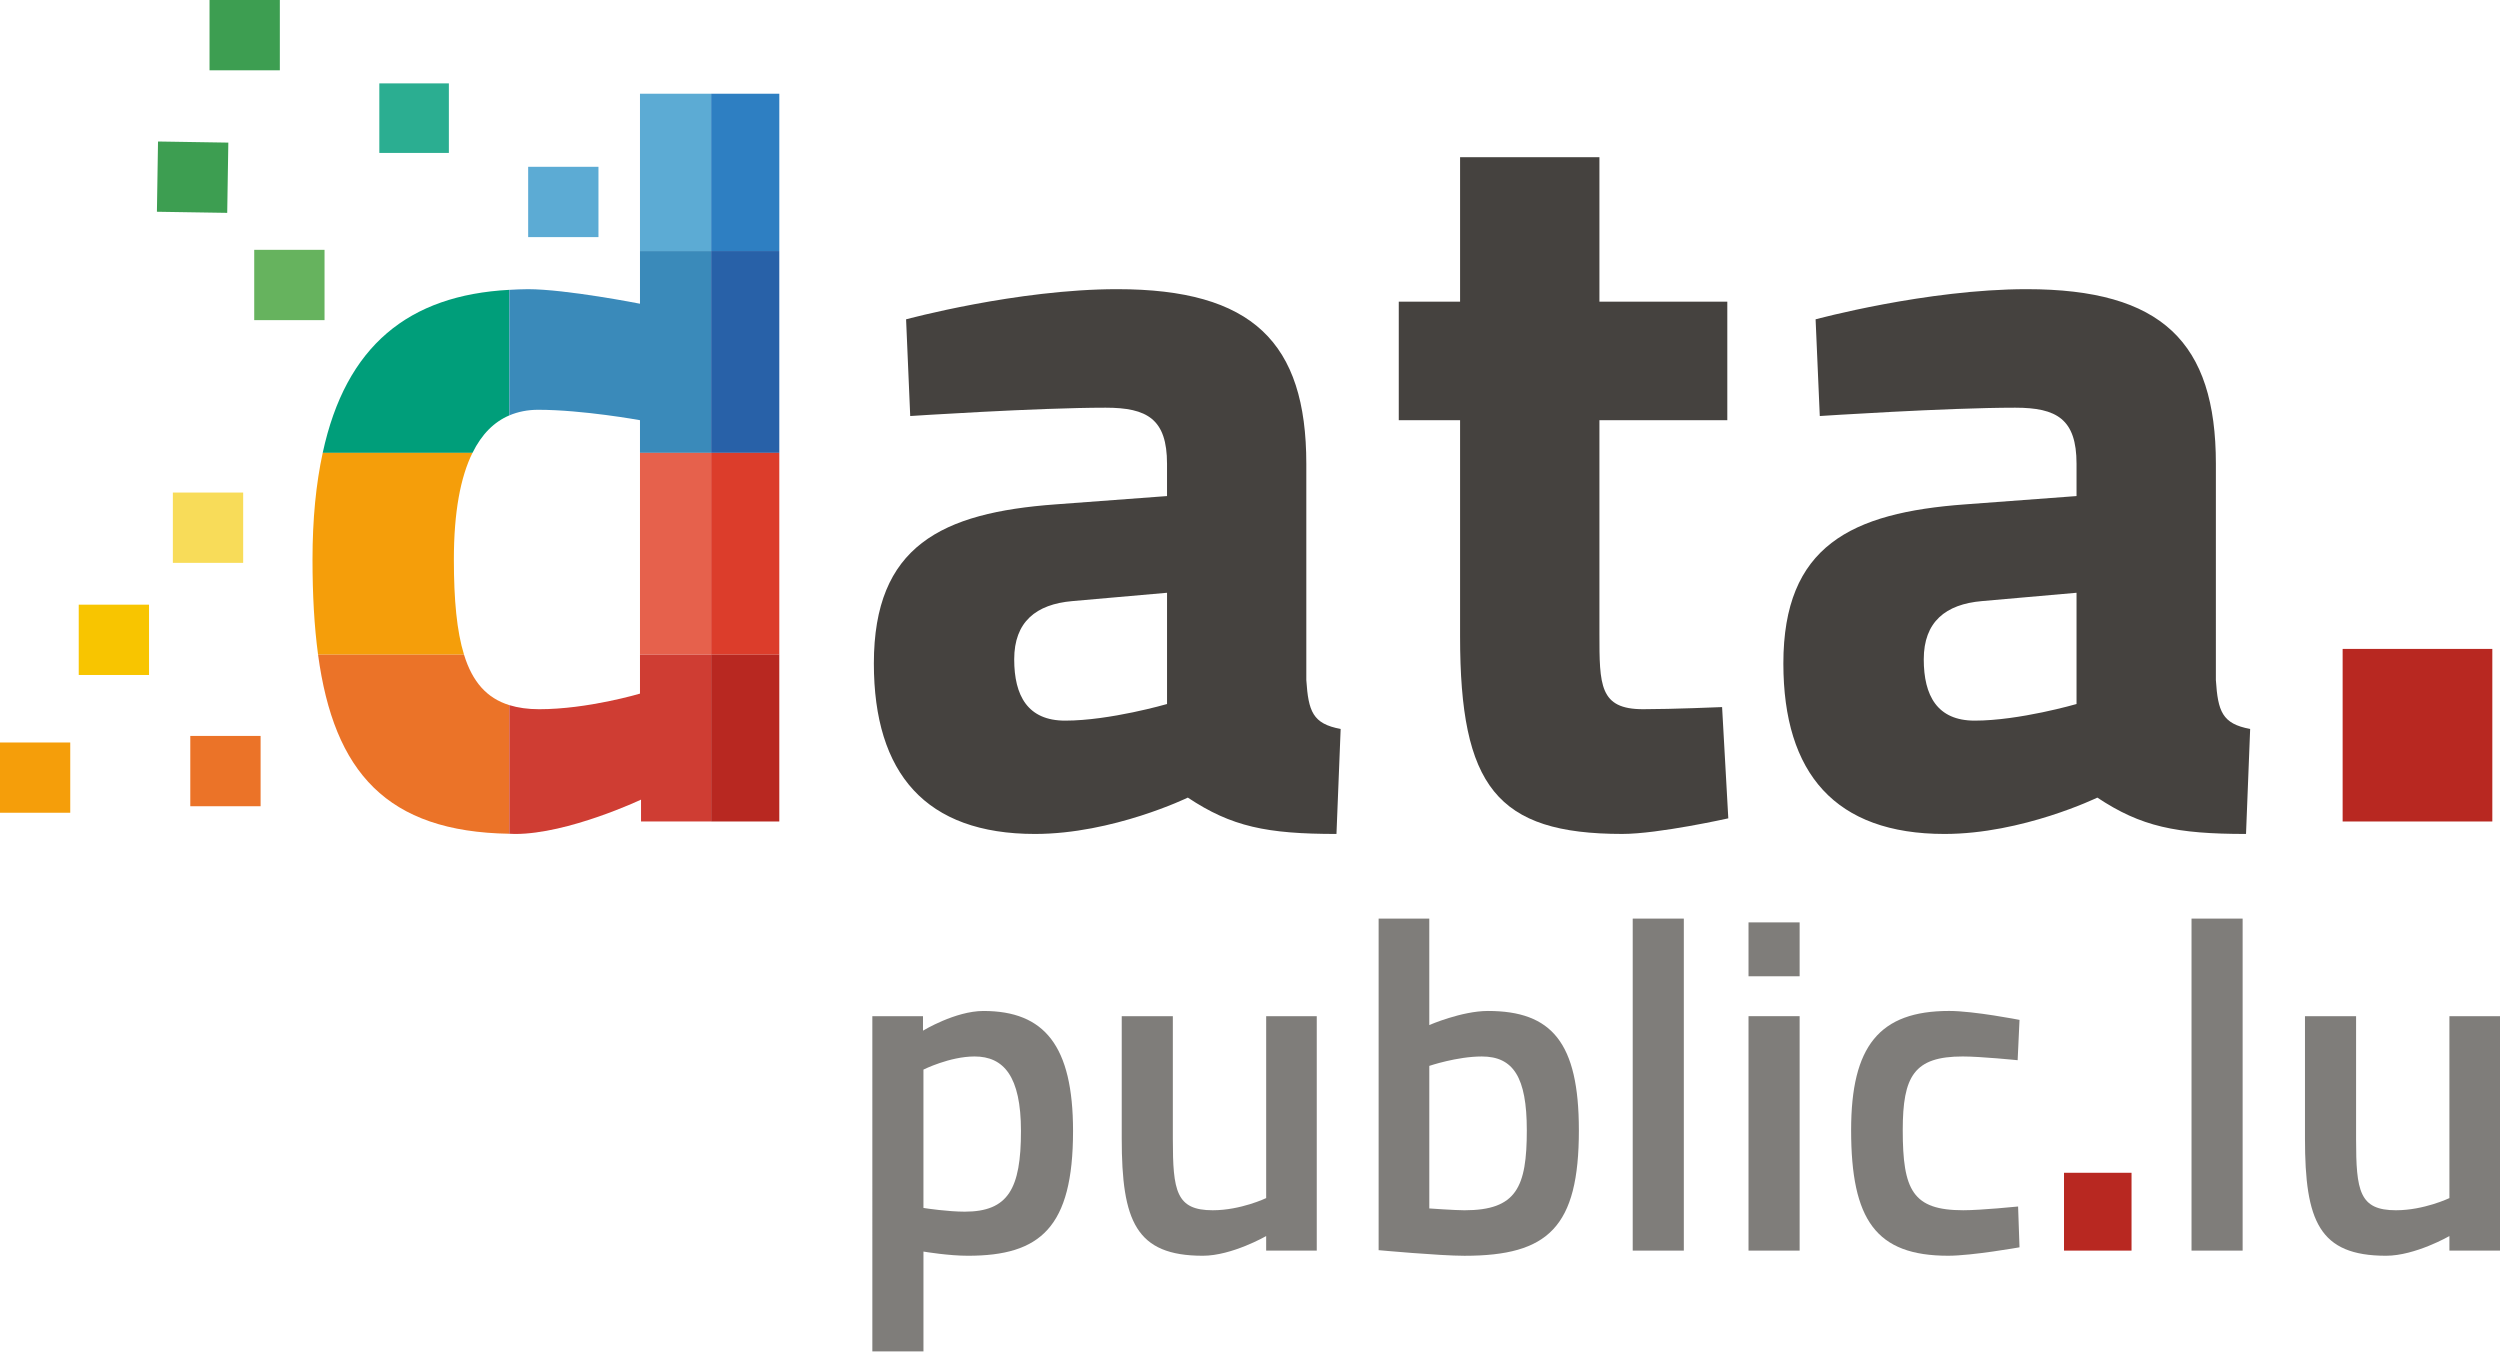
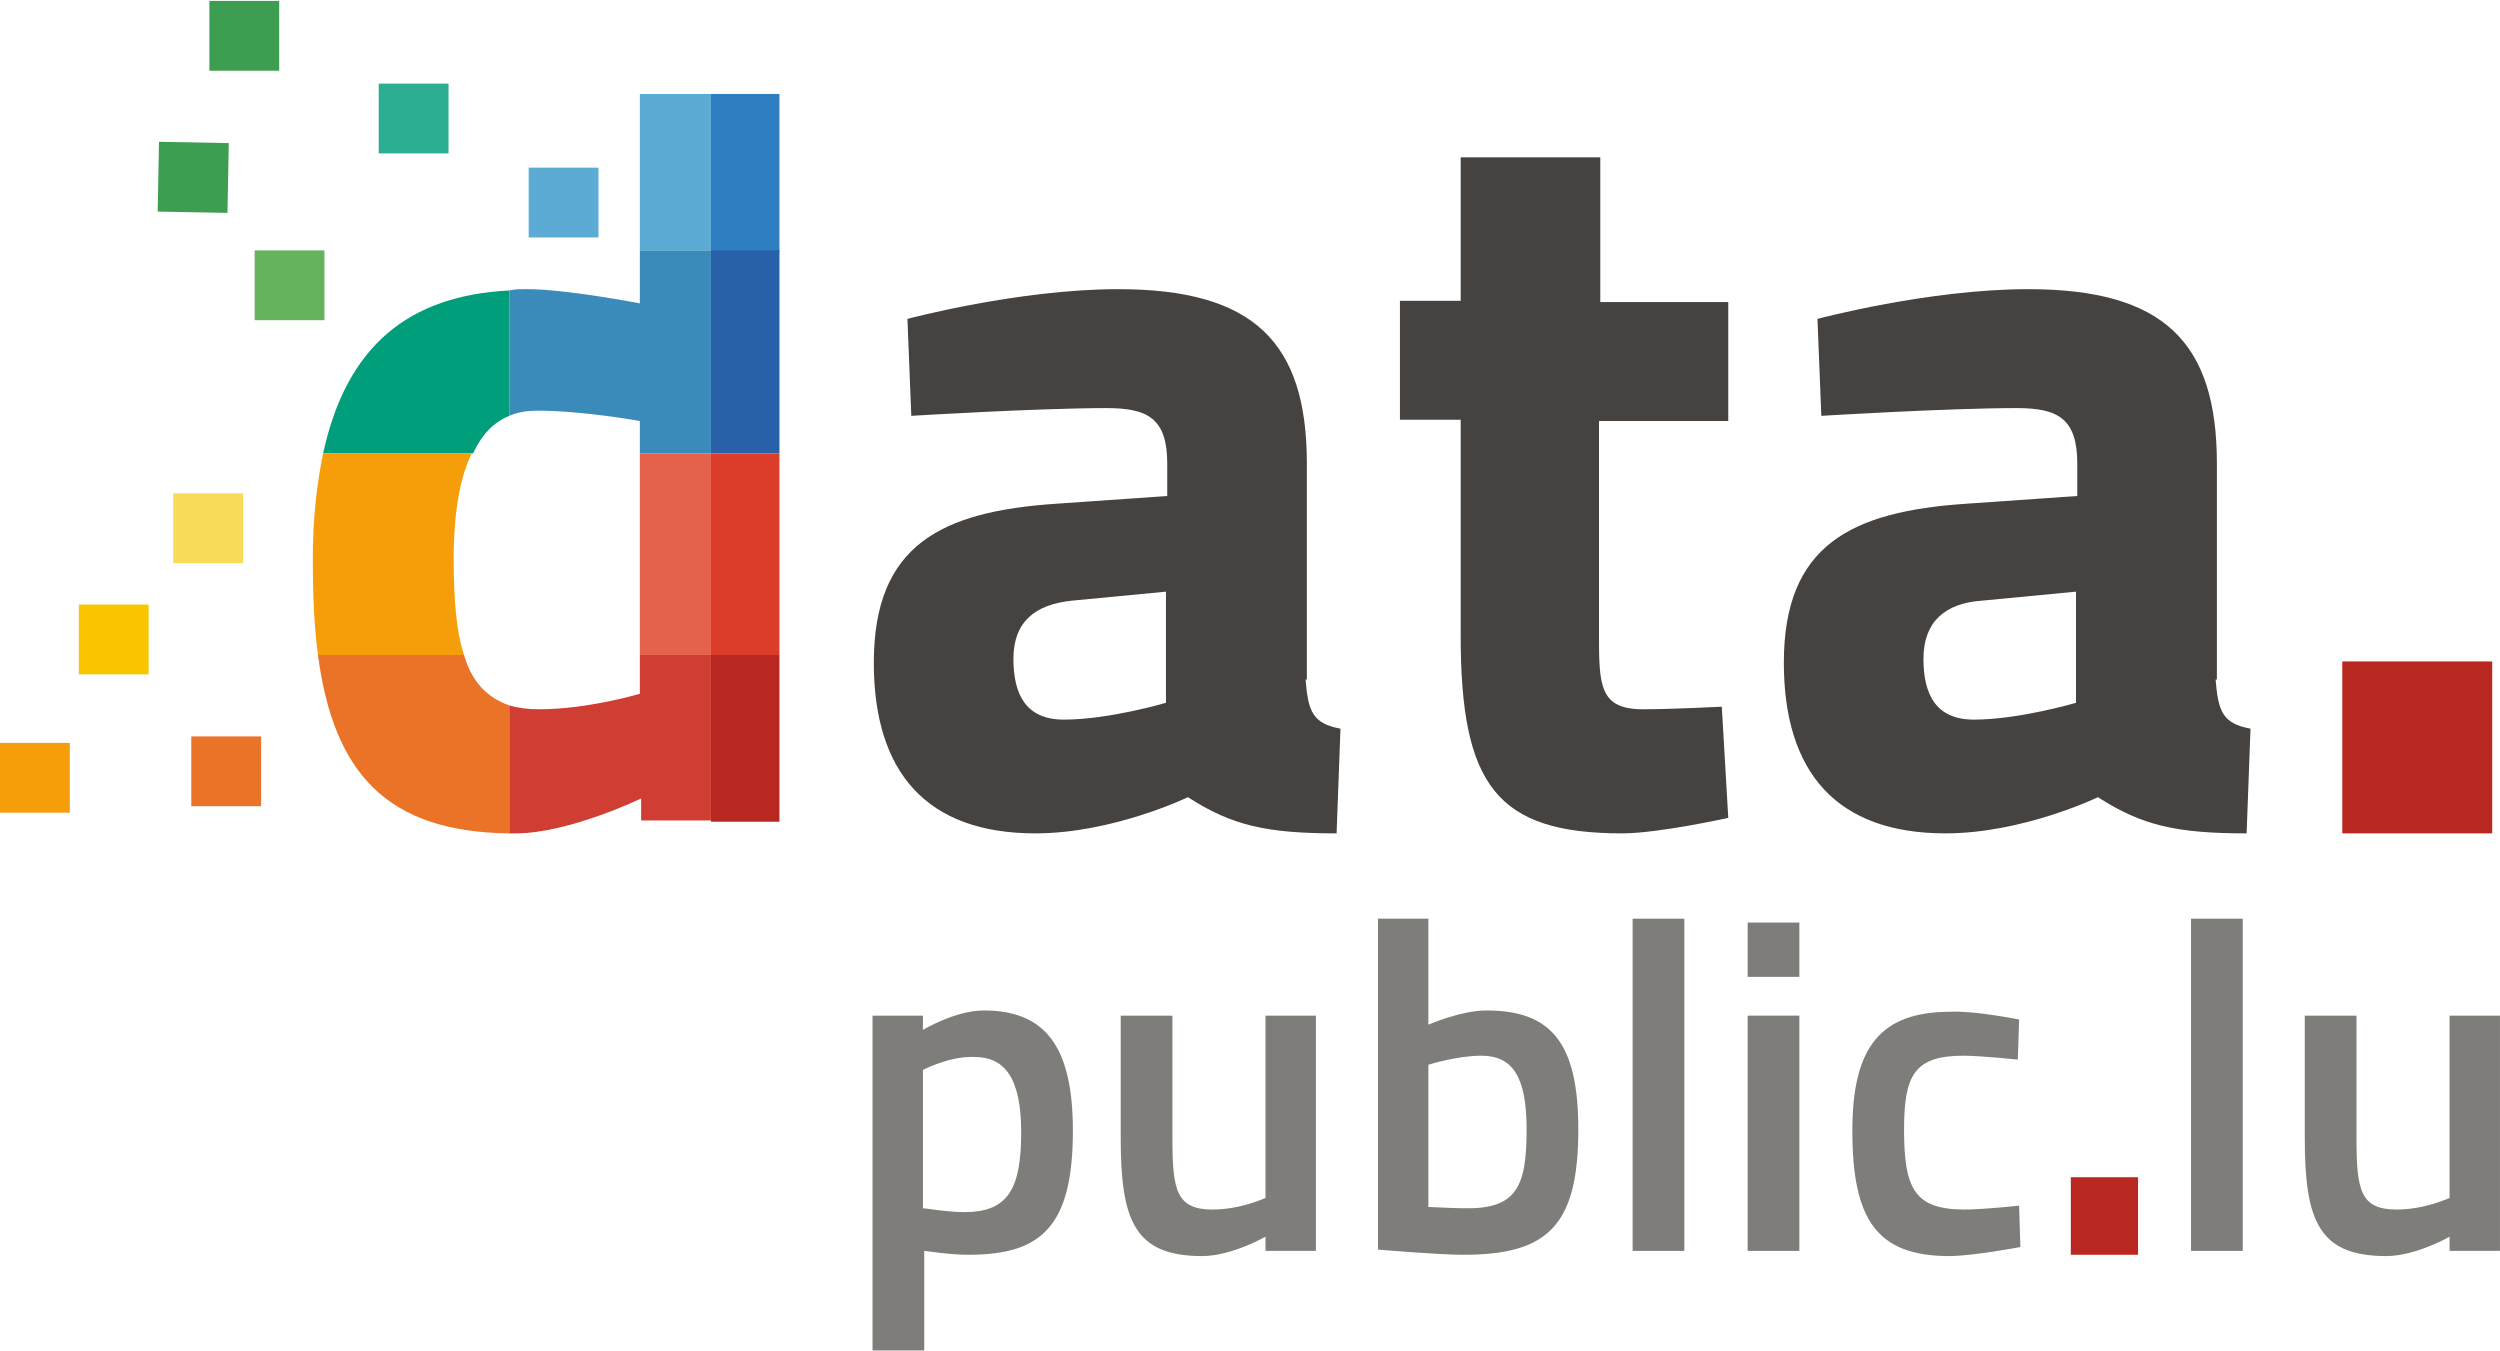
- <svg xmlns="http://www.w3.org/2000/svg" width="193.367pt" height="104.527pt" viewBox="0 0 193.367 104.527" version="1.2" id="svg3785">
-   <defs id="defs3789" />
-   <g id="surface10302" transform="translate(-16.60156,-14.23047)">
-     <path style="fill:#45423f;fill-opacity:1;fill-rule:nonzero;stroke:none" d="m 99.547,60.723 c -2.812,0.242 -4.5,1.605 -4.5,4.504 0,2.812 1.043,4.742 3.938,4.742 3.461,0 7.883,-1.285 7.883,-1.285 v -8.605 z m 18.094,6.109 c 0.164,2.414 0.484,3.379 2.656,3.781 l -0.324,8.121 c -5.387,0 -8.121,-0.562 -11.496,-2.812 0,0 -5.793,2.812 -11.824,2.812 -8.441,0 -12.461,-4.664 -12.461,-13.188 0,-9.086 5.227,-11.66 14.07,-12.305 l 8.605,-0.641 v -2.496 c 0,-3.457 -1.527,-4.34 -4.746,-4.34 -5.305,0 -15.117,0.645 -15.117,0.645 l -0.32,-7.48 c 0,0 8.602,-2.332 16.324,-2.332 10.453,0 14.633,4.102 14.633,13.508 z m 0,0" id="path3718" />
-     <path style="fill:#45423f;fill-opacity:1;fill-rule:nonzero;stroke:none" d="m 140.312,46.73 v 16.484 c 0,4.02 0,5.871 3.375,5.871 2.254,0 6.113,-0.164 6.113,-0.164 l 0.48,8.605 c 0,0 -5.387,1.207 -8.199,1.207 -9.73,0 -12.547,-3.699 -12.547,-15.277 V 46.73 h -4.742 V 37.562 h 4.742 V 26.387 H 140.312 V 37.562 h 9.891 v 9.168 z m 0,0" id="path3720" />
-     <path style="fill:#45423f;fill-opacity:1;fill-rule:nonzero;stroke:none" d="m 169.898,60.723 c -2.812,0.242 -4.5,1.605 -4.5,4.504 0,2.812 1.043,4.742 3.938,4.742 3.457,0 7.879,-1.285 7.879,-1.285 v -8.605 z m 18.094,6.109 c 0.16,2.414 0.48,3.379 2.652,3.781 l -0.32,8.121 c -5.387,0 -8.121,-0.562 -11.5,-2.812 0,0 -5.789,2.812 -11.82,2.812 -8.441,0 -12.465,-4.664 -12.465,-13.188 0,-9.086 5.227,-11.66 14.074,-12.305 l 8.602,-0.641 v -2.496 c 0,-3.457 -1.527,-4.34 -4.742,-4.34 -5.309,0 -15.117,0.645 -15.117,0.645 l -0.324,-7.48 c 0,0 8.605,-2.332 16.324,-2.332 10.457,0 14.637,4.102 14.637,13.508 z m 0,0" id="path3722" />
-     <path style="fill:#b82821;fill-opacity:1;fill-rule:nonzero;stroke:none" d="M 197.797,64.422 H 209.375 v 13.348 h -11.578 z m 0,0" id="path3724" />
-     <path style="fill:#7f7d7a;fill-opacity:1;fill-rule:nonzero;stroke:none" d="m 88.027,96.961 v 10.699 c 0.18,0.035 1.922,0.289 3.191,0.289 3.371,0 4.352,-1.777 4.352,-6.238 0,-4.242 -1.34,-5.766 -3.59,-5.766 -1.922,0 -3.953,1.016 -3.953,1.016 m -3.953,-4.133 h 3.918 v 1.121 c 0,0 2.5,-1.523 4.676,-1.523 4.715,0 6.93,2.684 6.93,9.285 0,7.473 -2.539,9.648 -8.125,9.648 -1.488,0 -3.227,-0.289 -3.445,-0.324 v 7.723 h -3.953 z m 0,0" id="path3726" />
-     <path style="fill:#7f7d7a;fill-opacity:1;fill-rule:nonzero;stroke:none" d="m 118.449,92.828 v 18.133 h -3.914 v -1.125 c 0,0 -2.648,1.523 -4.898,1.523 -5.184,0 -6.273,-2.684 -6.273,-9.066 v -9.465 h 3.953 v 9.5 c 0,4.027 0.254,5.512 3.082,5.512 2.176,0 4.137,-0.941 4.137,-0.941 V 92.828 Z m 0,0" id="path3728" />
-     <path style="fill:#7f7d7a;fill-opacity:1;fill-rule:nonzero;stroke:none" d="m 134.695,101.641 c 0,-4.102 -1.051,-5.695 -3.48,-5.695 -1.922,0 -4.062,0.727 -4.062,0.727 v 11.027 c 0,0 1.992,0.141 2.719,0.141 4.027,0 4.824,-1.777 4.824,-6.199 m 4.027,0 c 0,7.504 -2.359,9.719 -8.852,9.719 -1.922,0 -6.637,-0.434 -6.637,-0.434 V 85.281 h 3.918 v 8.234 c 0,0 2.504,-1.09 4.535,-1.09 4.93,0 7.035,2.434 7.035,9.215" id="path3730" />
-     <path style="fill:#7f7d7a;fill-opacity:1;fill-rule:nonzero;stroke:none" d="m 142.887,85.281 h 3.953 v 25.68 h -3.953 z m 0,0" id="path3732" />
-     <path style="fill:#7f7d7a;fill-opacity:1;fill-rule:nonzero;stroke:none" d="m 151.844,92.828 h 3.953 v 18.133 h -3.953 z m 0,-7.254 h 3.953 v 4.168 h -3.953 z m 0,0" id="path3734" />
-     <path style="fill:#7f7d7a;fill-opacity:1;fill-rule:nonzero;stroke:none" d="m 172.805,93.117 -0.145,3.117 c 0,0 -2.867,-0.289 -4.246,-0.289 -3.77,0 -4.641,1.523 -4.641,5.695 0,4.641 0.762,6.199 4.68,6.199 1.375,0 4.242,-0.289 4.242,-0.289 l 0.109,3.156 c 0,0 -3.664,0.652 -5.516,0.652 -5.582,0 -7.508,-2.758 -7.508,-9.719 0,-6.492 2.18,-9.215 7.582,-9.215 1.922,0 5.441,0.691 5.441,0.691" id="path3736" />
-     <path style="fill:#b82821;fill-opacity:1;fill-rule:nonzero;stroke:none" d="m 176.246,104.941 h 5.223 v 6.02 h -5.223 z m 0,0" id="path3738" />
-     <path style="fill:#7f7d7a;fill-opacity:1;fill-rule:nonzero;stroke:none" d="m 186.109,85.281 h 3.953 v 25.68 h -3.953 z m 0,0" id="path3740" />
-     <path style="fill:#7f7d7a;fill-opacity:1;fill-rule:nonzero;stroke:none" d="m 209.969,92.828 v 18.133 h -3.914 v -1.125 c 0,0 -2.648,1.523 -4.898,1.523 -5.184,0 -6.273,-2.684 -6.273,-9.066 v -9.465 h 3.953 v 9.5 c 0,4.027 0.254,5.512 3.082,5.512 2.176,0 4.137,-0.941 4.137,-0.941 V 92.828 Z m 0,0" id="path3742" />
-     <path style="fill:#009e7a;fill-opacity:1;fill-rule:nonzero;stroke:none" d="M 55.996,46.359 V 36.648 C 48.227,37.062 43.352,40.953 41.562,49.258 h 11.586 c 0.711,-1.449 1.676,-2.398 2.848,-2.898" id="path3744" />
-     <path style="fill:#f59e0a;fill-opacity:1;fill-rule:nonzero;stroke:none" d="m 51.707,57.504 c 0,-3.664 0.512,-6.371 1.438,-8.246 H 41.562 c -0.516,2.383 -0.789,5.109 -0.789,8.246 0,2.715 0.133,5.168 0.43,7.363 h 11.289 c -0.559,-1.809 -0.785,-4.23 -0.785,-7.363" id="path3746" />
-     <path style="fill:#eb7328;fill-opacity:1;fill-rule:nonzero;stroke:none" d="M 52.492,64.867 H 41.203 c 1.227,9.09 5.32,13.703 14.793,13.852 v -9.949 c -1.742,-0.539 -2.855,-1.797 -3.504,-3.902" id="path3748" />
-     <path style="fill:#5cabd4;fill-opacity:1;fill-rule:nonzero;stroke:none" d="m 66.102,33.648 h 5.504 V 21.48 h -5.504 z m 0,0" id="path3750" />
-     <path style="fill:#3a8aba;fill-opacity:1;fill-rule:nonzero;stroke:none" d="m 57.418,36.598 c -0.488,0 -0.953,0.027 -1.422,0.051 v 9.711 c 0.676,-0.285 1.418,-0.434 2.227,-0.434 3.457,0 7.879,0.805 7.879,0.805 v 2.527 h 5.504 V 33.648 h -5.504 v 4.074 c 0,0 -5.707,-1.125 -8.684,-1.125" id="path3752" />
-     <path style="fill:#e6614c;fill-opacity:1;fill-rule:nonzero;stroke:none" d="m 66.102,64.867 h 5.504 V 49.258 h -5.504 z m 0,0" id="path3754" />
-     <path style="fill:#cf3d33;fill-opacity:1;fill-rule:nonzero;stroke:none" d="m 66.102,64.867 v 3.012 c 0,0 -4.02,1.207 -7.801,1.207 -0.871,0 -1.633,-0.109 -2.305,-0.316 v 9.949 c 0.156,0 0.297,0.016 0.457,0.016 4.102,0 9.73,-2.656 9.73,-2.656 v 1.691 h 5.422 V 64.867 Z m 0,0" id="path3756" />
-     <path style="fill:#2e7fc2;fill-opacity:1;fill-rule:nonzero;stroke:none" d="m 76.879,21.48 h -5.273 v 12.168 h 5.273 z m 0,0" id="path3758" />
-     <path style="fill:#2861a8;fill-opacity:1;fill-rule:nonzero;stroke:none" d="m 71.605,49.258 h 5.273 V 33.648 h -5.273 z m 0,0" id="path3760" />
-     <path style="fill:#dc3d2b;fill-opacity:1;fill-rule:nonzero;stroke:none" d="m 71.605,64.867 h 5.273 V 49.258 h -5.273 z m 0,0" id="path3762" />
-     <path style="fill:#b82821;fill-opacity:1;fill-rule:nonzero;stroke:none" d="m 71.605,77.77 h 5.273 v -12.906 h -5.273 z m 0,0" id="path3764" />
-     <path style="fill:#3d9e51;fill-opacity:1;fill-rule:nonzero;stroke:none" d="m 38.246,19.668 h -5.438 v -5.438 h 5.438 z m 0,0" id="path3766" />
-     <path style="fill:#66b35e;fill-opacity:1;fill-rule:nonzero;stroke:none" d="m 41.703,38.992 h -5.438 v -5.438 h 5.438 z m 0,0" id="path3768" />
-     <path style="fill:#5cabd4;fill-opacity:1;fill-rule:nonzero;stroke:none" d="m 62.891,32.57 h -5.438 v -5.438 h 5.438 z m 0,0" id="path3770" />
-     <path style="fill:#2bae91;fill-opacity:1;fill-rule:nonzero;stroke:none" d="m 51.32,26.059 h -5.379 v -5.379 h 5.379 z m 0,0" id="path3772" />
-     <path style="fill:#f8dc59;fill-opacity:1;fill-rule:nonzero;stroke:none" d="m 35.41,57.766 h -5.438 v -5.438 h 5.438 z m 0,0" id="path3774" />
-     <path style="fill:#f8c500;fill-opacity:1;fill-rule:nonzero;stroke:none" d="m 28.129,66.438 h -5.438 V 61 h 5.438 z m 0,0" id="path3776" />
-     <path style="fill:#3d9e51;fill-opacity:1;fill-rule:nonzero;stroke:none" d="m 34.176,30.695 -5.438,-0.086 0.086,-5.434 5.438,0.086 z m 0,0" id="path3778" />
-     <path style="fill:#eb7328;fill-opacity:1;fill-rule:nonzero;stroke:none" d="m 36.758,76.59 h -5.438 v -5.438 h 5.438 z m 0,0" id="path3780" />
-     <path style="fill:#f59e0a;fill-opacity:1;fill-rule:nonzero;stroke:none" d="m 22.035,77.094 h -5.434 v -5.434 h 5.434 z m 0,0" id="path3782" />
+ <svg xmlns="http://www.w3.org/2000/svg" enable-background="new 0 0 193.4 104.5" viewBox="0 0 193.4 104.5">
+   <g transform="translate(-16.60156 -14.23047)">
+     <path d="m99.5 60.7c-2.8.3-4.5 1.6-4.5 4.5 0 2.8 1 4.7 3.9 4.7 3.5 0 7.9-1.3 7.9-1.3v-8.6zm18.1 6.1c.2 2.4.5 3.4 2.7 3.8l-.3 8.1c-5.4 0-8.1-.6-11.5-2.8 0 0-5.8 2.8-11.8 2.8-8.4 0-12.5-4.7-12.5-13.2 0-9.1 5.2-11.7 14.1-12.3l8.6-.6v-2.5c0-3.5-1.5-4.3-4.7-4.3-5.3 0-15.1.6-15.1.6l-.3-7.5s8.6-2.3 16.3-2.3c10.5 0 14.6 4.1 14.6 13.5v16.7z" fill="#45423f" />
+     <path d="m140.3 46.7v16.5c0 4 0 5.9 3.4 5.9 2.3 0 6.1-.2 6.1-.2l.5 8.6s-5.4 1.2-8.2 1.2c-9.7 0-12.5-3.7-12.5-15.3v-16.7h-4.7v-9.2h4.7v-11.1h10.8v11.2h9.9v9.2h-10z" fill="#45423f" />
+     <path d="m169.9 60.7c-2.8.2-4.5 1.6-4.5 4.5 0 2.8 1 4.7 3.9 4.7 3.5 0 7.9-1.3 7.9-1.3v-8.6zm18.1 6.1c.2 2.4.5 3.4 2.7 3.8l-.3 8.1c-5.4 0-8.1-.6-11.5-2.8 0 0-5.8 2.8-11.8 2.8-8.4 0-12.5-4.7-12.5-13.2 0-9.1 5.2-11.7 14.1-12.3l8.6-.6v-2.5c0-3.5-1.5-4.3-4.7-4.3-5.3 0-15.1.6-15.1.6l-.3-7.5s8.6-2.3 16.3-2.3c10.5 0 14.6 4.1 14.6 13.5v16.7z" fill="#45423f" />
+     <path d="m197.8 65.4h11.6v13.3h-11.6z" fill="#b82821" />
+     <g fill="#7f7d7a">
+       <path d="m88 97v10.7c.2 0 1.9.3 3.2.3 3.4 0 4.4-1.8 4.4-6.2 0-4.2-1.3-5.8-3.6-5.8-1.9-.1-4 1-4 1m-3.9-4.2h3.9v1.1s2.5-1.5 4.7-1.5c4.7 0 6.9 2.7 6.9 9.3 0 7.5-2.5 9.6-8.1 9.6-1.5 0-3.2-.3-3.4-.3v7.7h-4z" />
+       <path d="m118.4 92.8v18.2h-3.9v-1.1s-2.6 1.5-4.9 1.5c-5.2 0-6.3-2.7-6.3-9.1v-9.5h4v9.5c0 4 .3 5.5 3.1 5.5 2.2 0 4.1-.9 4.1-.9v-14.1z" />
+       <path d="m134.7 101.6c0-4.1-1.1-5.7-3.5-5.7-1.9 0-4.1.7-4.1.7v11s2 .1 2.7.1c4.1.1 4.9-1.6 4.9-6.1m4 0c0 7.5-2.4 9.7-8.9 9.7-1.9 0-6.6-.4-6.6-.4v-25.6h3.9v8.2s2.5-1.1 4.5-1.1c5 0 7.1 2.5 7.1 9.2" />
+       <path d="m142.9 85.3h4v25.7h-4z" />
+       <path d="m151.8 92.8h4v18.2h-4zm0-7.2h4v4.2h-4z" />
+       <path d="m172.8 93.1-.1 3.1s-2.9-.3-4.2-.3c-3.8 0-4.6 1.5-4.6 5.7 0 4.6.8 6.2 4.7 6.2 1.4 0 4.2-.3 4.2-.3l.1 3.2s-3.7.7-5.5.7c-5.6 0-7.5-2.8-7.5-9.7 0-6.5 2.2-9.2 7.6-9.2 1.8-.1 5.3.6 5.3.6" />
+     </g>
+     <path d="m176.8 105.3h5.2v6h-5.2z" fill="#b82821" />
+     <path d="m186.1 85.3h4v25.7h-4z" fill="#7f7d7a" />
+     <path d="m210 92.8v18.2h-3.9v-1.1s-2.6 1.5-4.9 1.5c-5.2 0-6.3-2.7-6.3-9.1v-9.5h4v9.5c0 4 .3 5.5 3.1 5.5 2.2 0 4.1-.9 4.1-.9v-14.1z" fill="#7f7d7a" />
+     <path d="m56 46.4v-9.7c-7.8.4-12.6 4.3-14.4 12.6h11.6c.7-1.5 1.6-2.4 2.8-2.9" fill="#009e7a" />
+     <path d="m51.7 57.5c0-3.7.5-6.4 1.4-8.2h-11.5c-.5 2.4-.8 5.1-.8 8.2 0 2.7.1 5.2.4 7.4h11.3c-.6-1.8-.8-4.3-.8-7.4" fill="#f59e0a" />
+     <path d="m52.5 64.9h-11.3c1.2 9.1 5.3 13.7 14.8 13.8v-9.9c-1.7-.6-2.9-1.8-3.5-3.9" fill="#eb7328" />
+     <path d="m66.1 33.6h5.5v-12.1h-5.5z" fill="#5cabd4" />
+     <path d="m57.4 36.6c-.5 0-1 0-1.4.1v9.7c.7-.3 1.4-.4 2.2-.4 3.5 0 7.9.8 7.9.8v2.5h5.5v-15.7h-5.5v4.1s-5.7-1.1-8.7-1.1" fill="#3a8aba" />
+     <path d="m66.1 64.9h5.5v-15.6h-5.5z" fill="#e6614c" />
+     <path d="m66.1 64.9v3s-4 1.2-7.8 1.2c-.9 0-1.6-.1-2.3-.3v9.9h.5c4.1 0 9.7-2.7 9.7-2.7v1.7h5.4v-12.8z" fill="#cf3d33" />
+     <path d="m76.9 21.5h-5.3v12.2h5.3z" fill="#2e7fc2" />
+     <path d="m71.6 49.3h5.3v-15.7h-5.3z" fill="#2861a8" />
+     <path d="m71.6 64.9h5.3v-15.6h-5.3z" fill="#dc3d2b" />
+     <path d="m71.6 77.8h5.3v-12.9h-5.3z" fill="#b82821" />
+     <path d="m38.2 19.7h-5.4v-5.4h5.4z" fill="#3d9e51" />
+     <path d="m41.7 39h-5.4v-5.4h5.4z" fill="#66b35e" />
+     <path d="m62.9 32.6h-5.4v-5.4h5.4z" fill="#5cabd4" />
+     <path d="m51.3 26.1h-5.4v-5.4h5.4z" fill="#2bae91" />
+     <path d="m35.4 57.8h-5.4v-5.4h5.4z" fill="#f8dc59" />
+     <path d="m28.1 66.4h-5.4v-5.4h5.4z" fill="#f8c500" />
+     <path d="m34.2 30.7-5.4-.1.1-5.4 5.4.1z" fill="#3d9e51" />
+     <path d="m36.8 76.6h-5.4v-5.4h5.4z" fill="#eb7328" />
+     <path d="m22 77.1h-5.4v-5.4h5.4z" fill="#f59e0a" />
  </g>
</svg>
